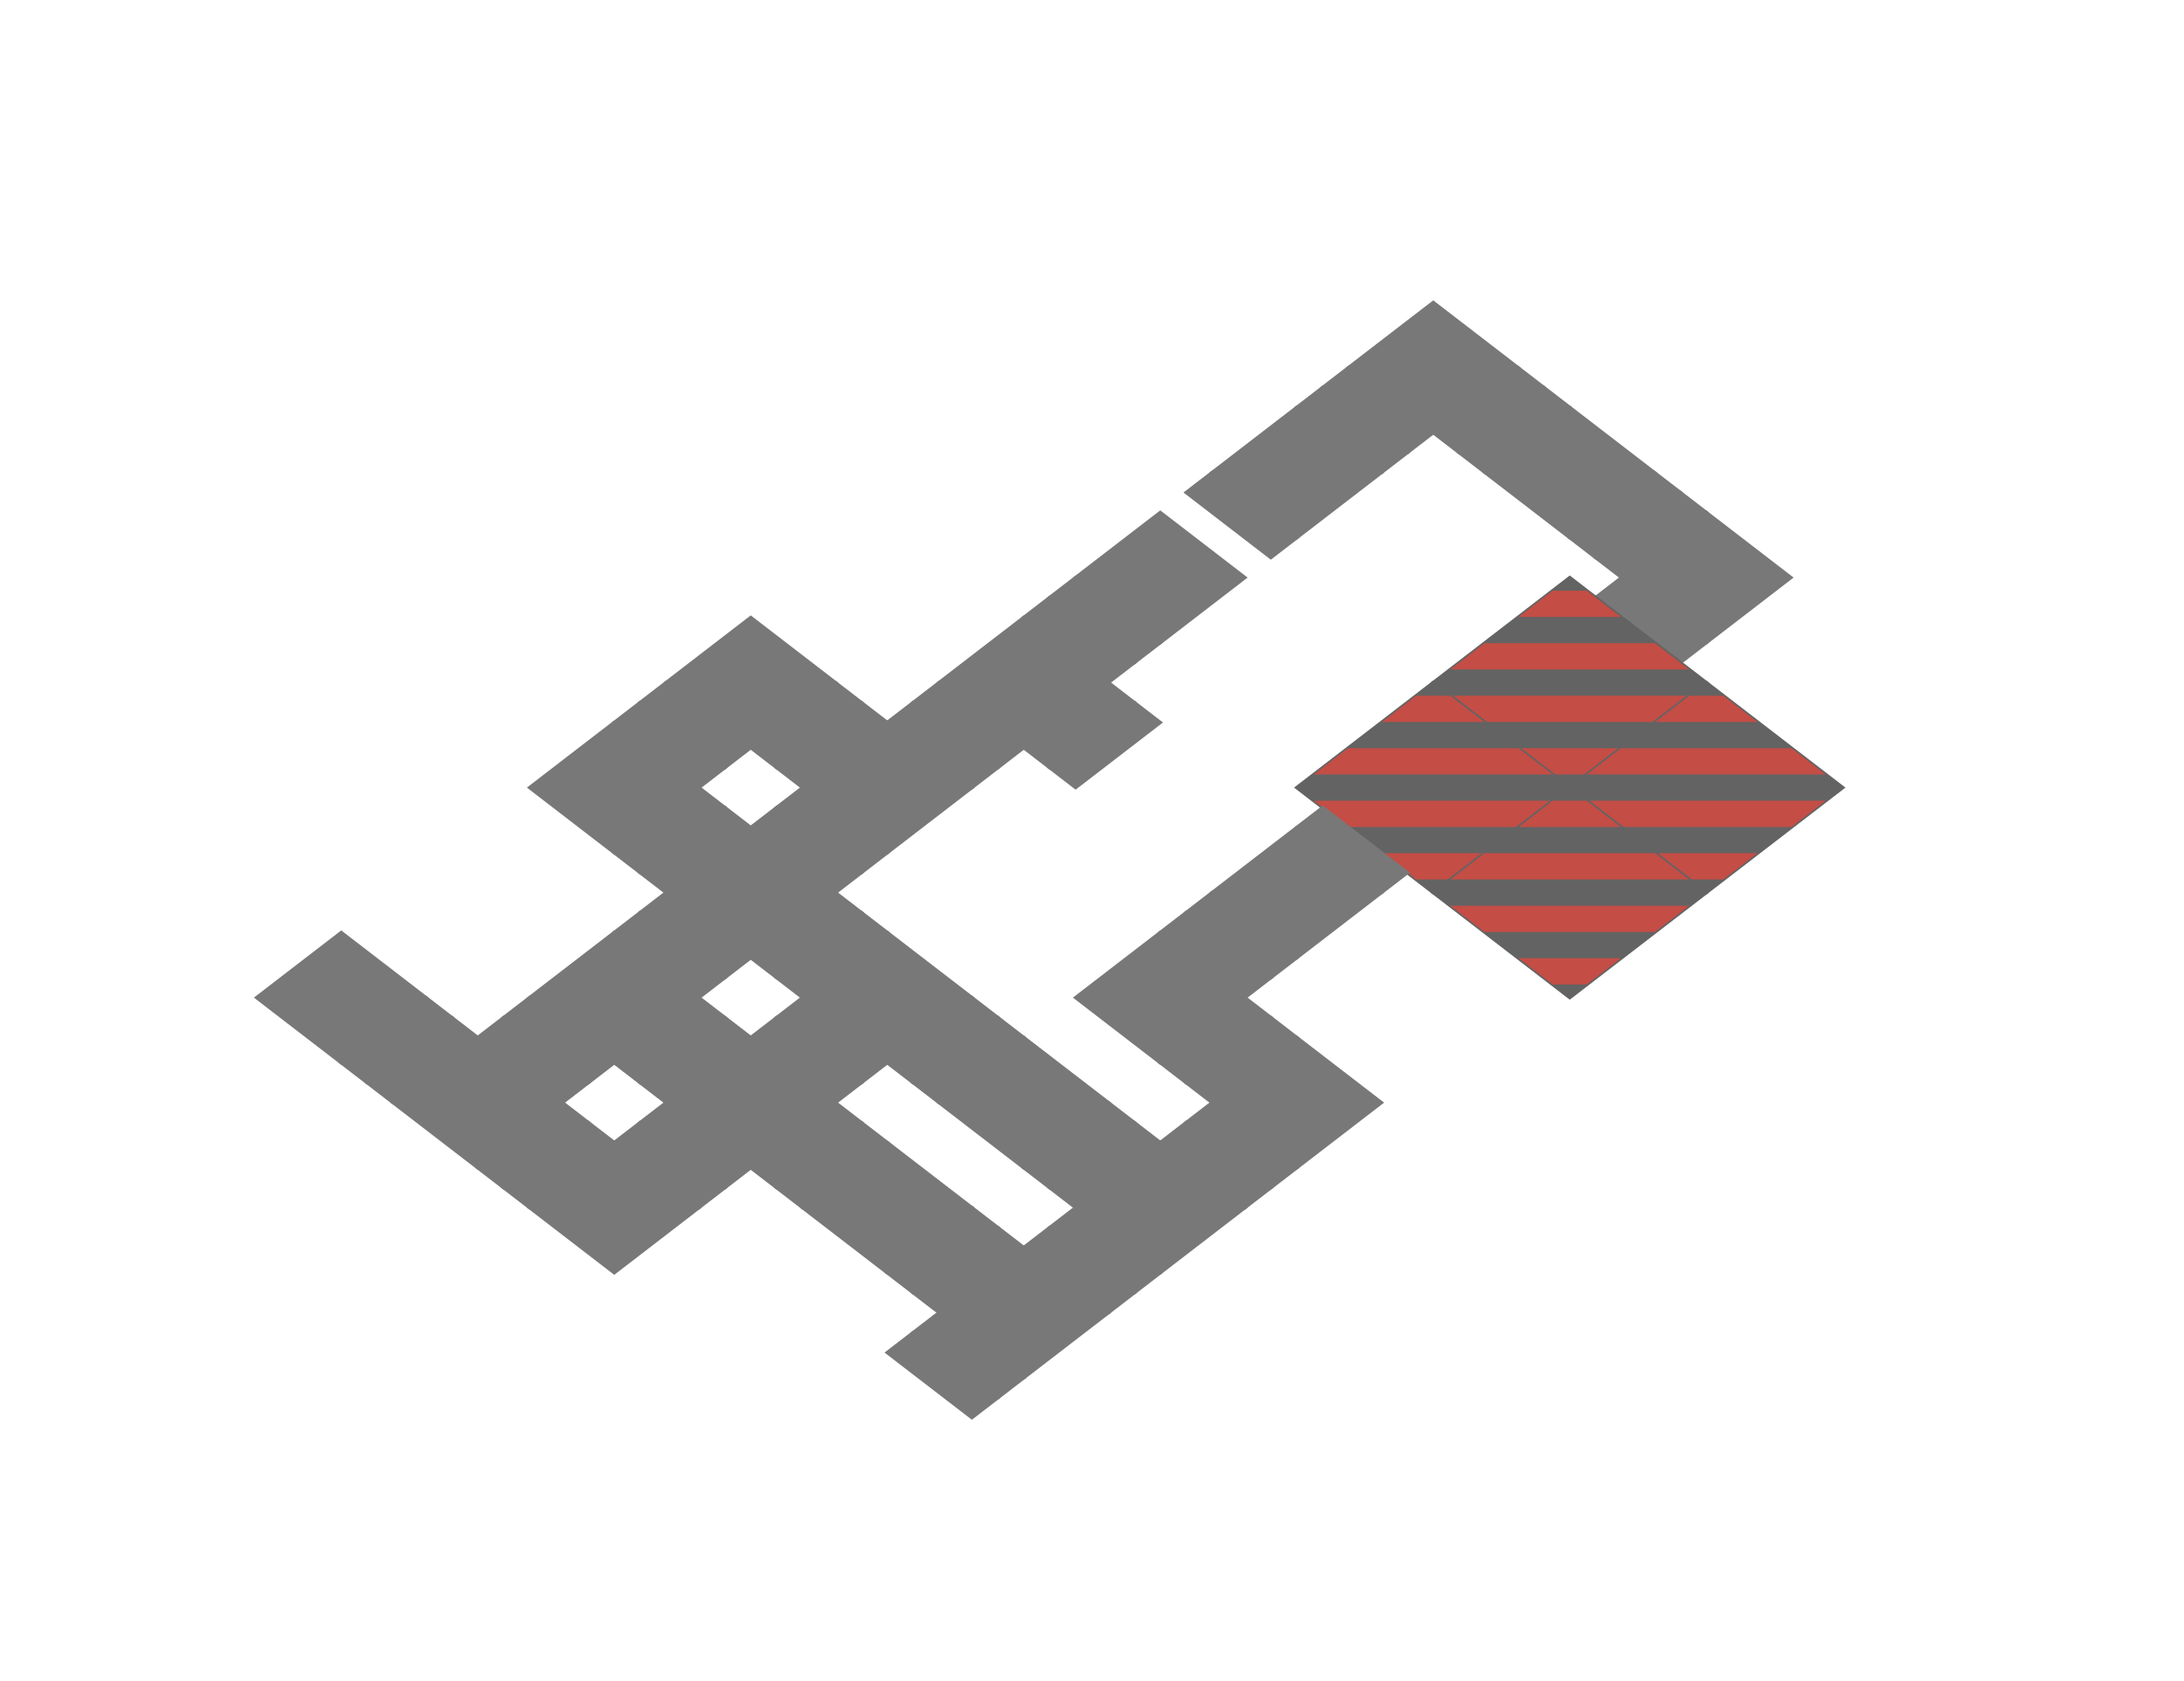
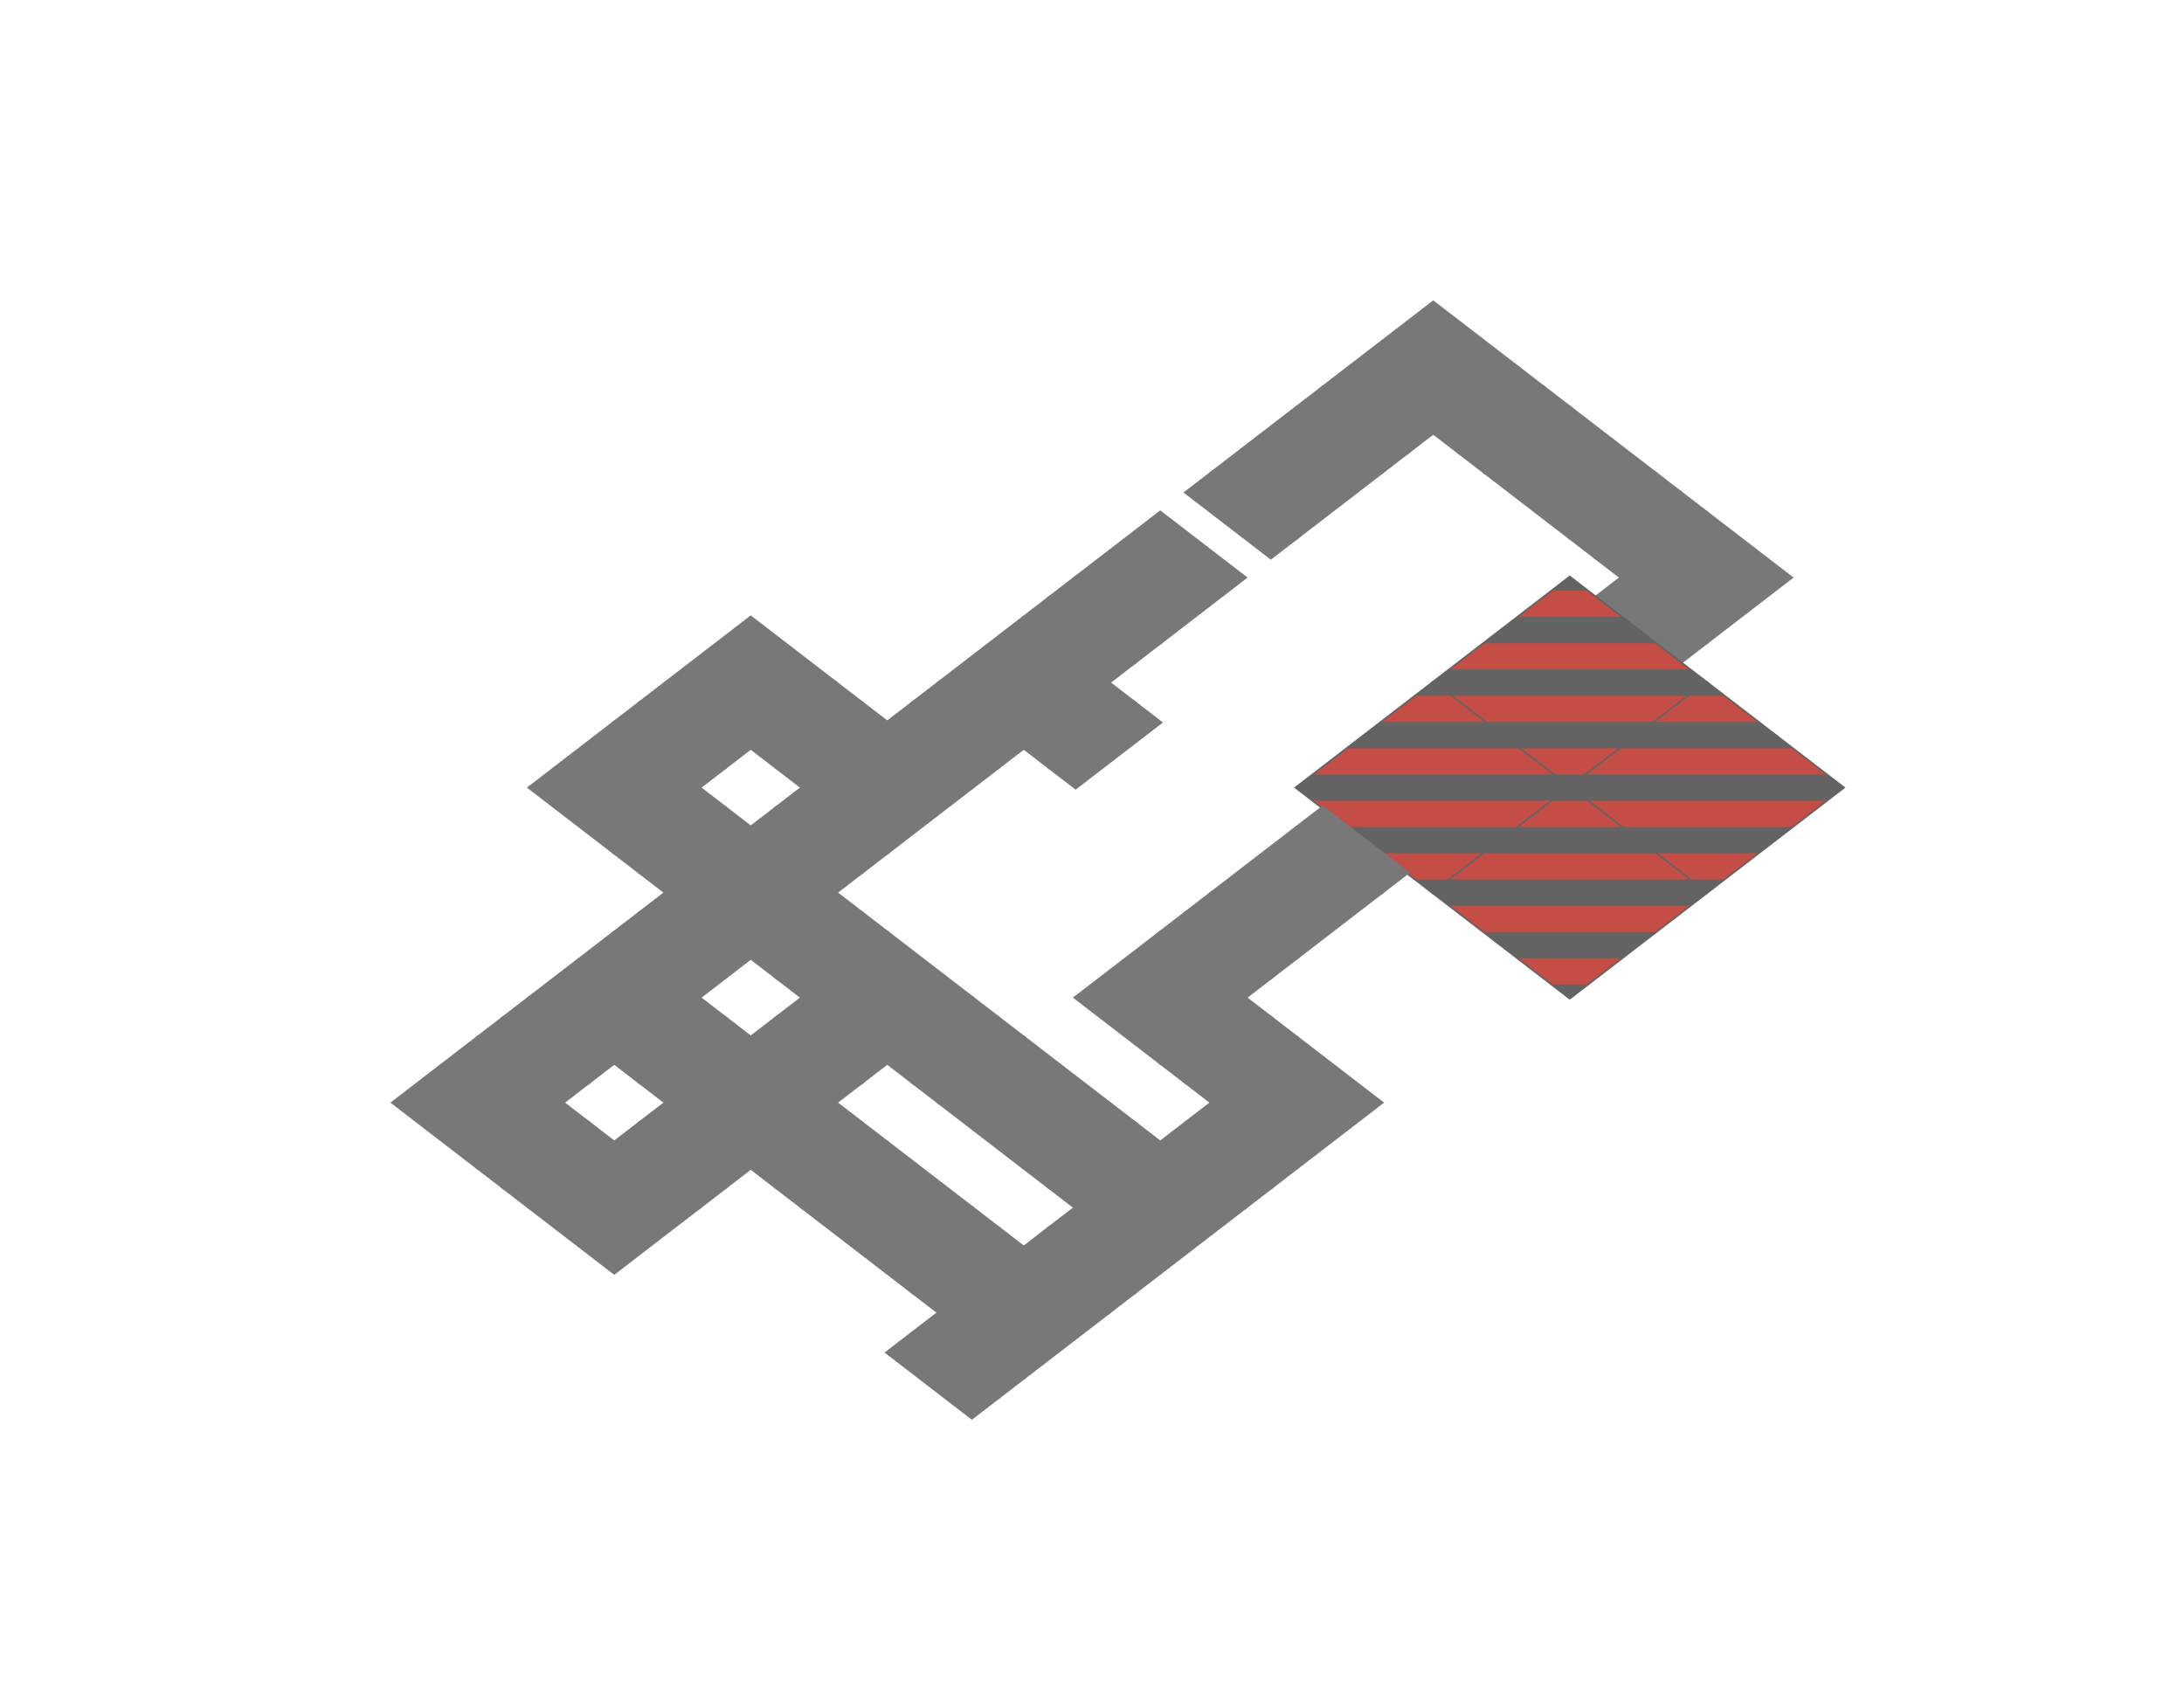
<svg xmlns="http://www.w3.org/2000/svg" width="183.444mm" height="141.111mm" viewBox="0 0 520 400" version="1.2" baseProfile="tiny">
  <defs>
</defs>
  <g fill="none" stroke="black" stroke-width="1" fill-rule="evenodd" stroke-linecap="square" stroke-linejoin="bevel">
    <g fill="none" stroke="#000000" stroke-opacity="1" stroke-width="1" stroke-linecap="square" stroke-linejoin="bevel" transform="matrix(1,0,0,1,0,0)" font-family="Sans Serif" font-size="9" font-weight="400" font-style="normal">
</g>
    <g fill="none" stroke="#000000" stroke-opacity="1" stroke-width="1" stroke-linecap="square" stroke-linejoin="bevel" transform="matrix(1,0,0,1,0,0)" font-family="Sans Serif" font-size="9" font-weight="400" font-style="normal">
</g>
    <g fill="#787878" fill-opacity="1" stroke="#000000" stroke-opacity="0" stroke-width="1" stroke-linecap="square" stroke-linejoin="bevel" transform="matrix(32.5,25,-32.5,25,341.25,62.5)" font-family="Sans Serif" font-size="9" font-weight="400" font-style="normal">
      <rect x="0.18" y="0.18" width="0.64" height="0.64" />
      <rect x="0.8" y="0.18" width="0.21" height="0.64" />
      <rect x="0.18" y="0.8" width="0.64" height="0.21" />
    </g>
    <g fill="none" stroke="#000000" stroke-opacity="1" stroke-width="1" stroke-linecap="square" stroke-linejoin="bevel" transform="matrix(1,0,0,1,0,0)" font-family="Sans Serif" font-size="9" font-weight="400" font-style="normal">
</g>
    <g fill="#787878" fill-opacity="1" stroke="#000000" stroke-opacity="0" stroke-width="1" stroke-linecap="square" stroke-linejoin="bevel" transform="matrix(32.5,25,-32.5,25,373.75,87.5)" font-family="Sans Serif" font-size="9" font-weight="400" font-style="normal">
      <rect x="0.18" y="0.18" width="0.64" height="0.64" />
      <rect x="0.8" y="0.18" width="0.21" height="0.64" />
      <rect x="-0.01" y="0.18" width="0.21" height="0.64" />
    </g>
    <g fill="none" stroke="#000000" stroke-opacity="1" stroke-width="1" stroke-linecap="square" stroke-linejoin="bevel" transform="matrix(1,0,0,1,0,0)" font-family="Sans Serif" font-size="9" font-weight="400" font-style="normal">
</g>
    <g fill="#787878" fill-opacity="1" stroke="#000000" stroke-opacity="0" stroke-width="1" stroke-linecap="square" stroke-linejoin="bevel" transform="matrix(32.5,25,-32.5,25,406.25,112.5)" font-family="Sans Serif" font-size="9" font-weight="400" font-style="normal">
      <rect x="0.18" y="0.18" width="0.64" height="0.64" />
      <rect x="0.18" y="0.8" width="0.64" height="0.21" />
      <rect x="-0.01" y="0.18" width="0.21" height="0.64" />
    </g>
    <g fill="none" stroke="#000000" stroke-opacity="1" stroke-width="1" stroke-linecap="square" stroke-linejoin="bevel" transform="matrix(1,0,0,1,0,0)" font-family="Sans Serif" font-size="9" font-weight="400" font-style="normal">
</g>
    <g fill="none" stroke="#000000" stroke-opacity="1" stroke-width="1" stroke-linecap="square" stroke-linejoin="bevel" transform="matrix(1,0,0,1,0,0)" font-family="Sans Serif" font-size="9" font-weight="400" font-style="normal">
</g>
    <g fill="none" stroke="#000000" stroke-opacity="1" stroke-width="1" stroke-linecap="square" stroke-linejoin="bevel" transform="matrix(1,0,0,1,0,0)" font-family="Sans Serif" font-size="9" font-weight="400" font-style="normal">
</g>
    <g fill="#787878" fill-opacity="1" stroke="#000000" stroke-opacity="0" stroke-width="1" stroke-linecap="square" stroke-linejoin="bevel" transform="matrix(32.5,25,-32.5,25,308.75,87.5)" font-family="Sans Serif" font-size="9" font-weight="400" font-style="normal">
      <rect x="0.18" y="0.18" width="0.64" height="0.64" />
      <rect x="0.18" y="-0.01" width="0.64" height="0.21" />
      <rect x="0.18" y="0.8" width="0.64" height="0.21" />
    </g>
    <g fill="none" stroke="#000000" stroke-opacity="1" stroke-width="1" stroke-linecap="square" stroke-linejoin="bevel" transform="matrix(1,0,0,1,0,0)" font-family="Sans Serif" font-size="9" font-weight="400" font-style="normal">
</g>
    <g fill="none" stroke="#000000" stroke-opacity="1" stroke-width="1" stroke-linecap="square" stroke-linejoin="bevel" transform="matrix(1,0,0,1,0,0)" font-family="Sans Serif" font-size="9" font-weight="400" font-style="normal">
</g>
    <g fill="#636363" fill-opacity="1" stroke="#000000" stroke-opacity="0" stroke-width="1" stroke-linecap="square" stroke-linejoin="bevel" transform="matrix(32.5,25,-32.5,25,373.75,137.5)" font-family="Sans Serif" font-size="9" font-weight="400" font-style="normal">
      <rect x="-0.01" y="-0.01" width="1.02" height="1.02" />
    </g>
    <g fill="#f44336" fill-opacity="0.667" stroke="#000000" stroke-opacity="0" stroke-width="1" stroke-linecap="square" stroke-linejoin="bevel" transform="matrix(32.5,25,-32.5,25,373.75,137.5)" font-family="Sans Serif" font-size="9" font-weight="400" font-style="normal">
      <path vector-effect="none" fill-rule="evenodd" d="M0.125,0 L0.375,0 L0,0.375 L0,0.125 L0.125,0" />
      <path vector-effect="none" fill-rule="evenodd" d="M0.625,0 L0.875,0 L0,0.875 L0,0.625 L0.625,0" />
      <path vector-effect="none" fill-rule="evenodd" d="M0.125,1 L0.375,1 L1,0.375 L1,0.125 L0.125,1" />
      <path vector-effect="none" fill-rule="evenodd" d="M0.625,1 L0.875,1 L1,0.875 L1,0.625 L0.625,1" />
    </g>
    <g fill="none" stroke="#000000" stroke-opacity="1" stroke-width="1" stroke-linecap="square" stroke-linejoin="bevel" transform="matrix(1,0,0,1,0,0)" font-family="Sans Serif" font-size="9" font-weight="400" font-style="normal">
</g>
    <g fill="#636363" fill-opacity="1" stroke="#000000" stroke-opacity="0" stroke-width="1" stroke-linecap="square" stroke-linejoin="bevel" transform="matrix(32.5,25,-32.5,25,406.25,162.5)" font-family="Sans Serif" font-size="9" font-weight="400" font-style="normal">
      <rect x="-0.01" y="-0.01" width="1.02" height="1.02" />
    </g>
    <g fill="#f44336" fill-opacity="0.667" stroke="#000000" stroke-opacity="0" stroke-width="1" stroke-linecap="square" stroke-linejoin="bevel" transform="matrix(32.5,25,-32.5,25,406.25,162.5)" font-family="Sans Serif" font-size="9" font-weight="400" font-style="normal">
      <path vector-effect="none" fill-rule="evenodd" d="M0.125,0 L0.375,0 L0,0.375 L0,0.125 L0.125,0" />
      <path vector-effect="none" fill-rule="evenodd" d="M0.625,0 L0.875,0 L0,0.875 L0,0.625 L0.625,0" />
      <path vector-effect="none" fill-rule="evenodd" d="M0.125,1 L0.375,1 L1,0.375 L1,0.125 L0.125,1" />
      <path vector-effect="none" fill-rule="evenodd" d="M0.625,1 L0.875,1 L1,0.875 L1,0.625 L0.625,1" />
    </g>
    <g fill="none" stroke="#000000" stroke-opacity="1" stroke-width="1" stroke-linecap="square" stroke-linejoin="bevel" transform="matrix(1,0,0,1,0,0)" font-family="Sans Serif" font-size="9" font-weight="400" font-style="normal">
</g>
    <g fill="none" stroke="#000000" stroke-opacity="1" stroke-width="1" stroke-linecap="square" stroke-linejoin="bevel" transform="matrix(1,0,0,1,0,0)" font-family="Sans Serif" font-size="9" font-weight="400" font-style="normal">
</g>
    <g fill="#787878" fill-opacity="1" stroke="#000000" stroke-opacity="0" stroke-width="1" stroke-linecap="square" stroke-linejoin="bevel" transform="matrix(32.5,25,-32.5,25,276.25,112.5)" font-family="Sans Serif" font-size="9" font-weight="400" font-style="normal">
      <rect x="0.18" y="0.18" width="0.64" height="0.64" />
      <rect x="0.18" y="0.8" width="0.64" height="0.21" />
    </g>
    <g fill="none" stroke="#000000" stroke-opacity="1" stroke-width="1" stroke-linecap="square" stroke-linejoin="bevel" transform="matrix(1,0,0,1,0,0)" font-family="Sans Serif" font-size="9" font-weight="400" font-style="normal">
</g>
    <g fill="none" stroke="#000000" stroke-opacity="1" stroke-width="1" stroke-linecap="square" stroke-linejoin="bevel" transform="matrix(1,0,0,1,0,0)" font-family="Sans Serif" font-size="9" font-weight="400" font-style="normal">
</g>
    <g fill="#636363" fill-opacity="1" stroke="#000000" stroke-opacity="0" stroke-width="1" stroke-linecap="square" stroke-linejoin="bevel" transform="matrix(32.5,25,-32.5,25,341.25,162.5)" font-family="Sans Serif" font-size="9" font-weight="400" font-style="normal">
      <rect x="-0.01" y="-0.01" width="1.02" height="1.02" />
    </g>
    <g fill="#f44336" fill-opacity="0.667" stroke="#000000" stroke-opacity="0" stroke-width="1" stroke-linecap="square" stroke-linejoin="bevel" transform="matrix(32.5,25,-32.5,25,341.25,162.5)" font-family="Sans Serif" font-size="9" font-weight="400" font-style="normal">
      <path vector-effect="none" fill-rule="evenodd" d="M0.125,0 L0.375,0 L0,0.375 L0,0.125 L0.125,0" />
      <path vector-effect="none" fill-rule="evenodd" d="M0.625,0 L0.875,0 L0,0.875 L0,0.625 L0.625,0" />
      <path vector-effect="none" fill-rule="evenodd" d="M0.125,1 L0.375,1 L1,0.375 L1,0.125 L0.125,1" />
      <path vector-effect="none" fill-rule="evenodd" d="M0.625,1 L0.875,1 L1,0.875 L1,0.625 L0.625,1" />
    </g>
    <g fill="none" stroke="#000000" stroke-opacity="1" stroke-width="1" stroke-linecap="square" stroke-linejoin="bevel" transform="matrix(1,0,0,1,0,0)" font-family="Sans Serif" font-size="9" font-weight="400" font-style="normal">
</g>
    <g fill="#636363" fill-opacity="1" stroke="#000000" stroke-opacity="0" stroke-width="1" stroke-linecap="square" stroke-linejoin="bevel" transform="matrix(32.5,25,-32.5,25,373.75,187.5)" font-family="Sans Serif" font-size="9" font-weight="400" font-style="normal">
      <rect x="-0.01" y="-0.01" width="1.02" height="1.02" />
    </g>
    <g fill="#f44336" fill-opacity="0.667" stroke="#000000" stroke-opacity="0" stroke-width="1" stroke-linecap="square" stroke-linejoin="bevel" transform="matrix(32.5,25,-32.5,25,373.75,187.5)" font-family="Sans Serif" font-size="9" font-weight="400" font-style="normal">
      <path vector-effect="none" fill-rule="evenodd" d="M0.125,0 L0.375,0 L0,0.375 L0,0.125 L0.125,0" />
      <path vector-effect="none" fill-rule="evenodd" d="M0.625,0 L0.875,0 L0,0.875 L0,0.625 L0.625,0" />
      <path vector-effect="none" fill-rule="evenodd" d="M0.125,1 L0.375,1 L1,0.375 L1,0.125 L0.125,1" />
      <path vector-effect="none" fill-rule="evenodd" d="M0.625,1 L0.875,1 L1,0.875 L1,0.625 L0.625,1" />
    </g>
    <g fill="none" stroke="#000000" stroke-opacity="1" stroke-width="1" stroke-linecap="square" stroke-linejoin="bevel" transform="matrix(1,0,0,1,0,0)" font-family="Sans Serif" font-size="9" font-weight="400" font-style="normal">
</g>
    <g fill="none" stroke="#000000" stroke-opacity="1" stroke-width="1" stroke-linecap="square" stroke-linejoin="bevel" transform="matrix(1,0,0,1,0,0)" font-family="Sans Serif" font-size="9" font-weight="400" font-style="normal">
</g>
    <g fill="#787878" fill-opacity="1" stroke="#000000" stroke-opacity="0" stroke-width="1" stroke-linecap="square" stroke-linejoin="bevel" transform="matrix(32.5,25,-32.5,25,243.75,137.5)" font-family="Sans Serif" font-size="9" font-weight="400" font-style="normal">
      <rect x="0.18" y="0.18" width="0.64" height="0.64" />
      <rect x="0.18" y="-0.01" width="0.64" height="0.21" />
      <rect x="0.8" y="0.18" width="0.21" height="0.64" />
      <rect x="0.18" y="0.8" width="0.64" height="0.21" />
    </g>
    <g fill="none" stroke="#000000" stroke-opacity="1" stroke-width="1" stroke-linecap="square" stroke-linejoin="bevel" transform="matrix(1,0,0,1,0,0)" font-family="Sans Serif" font-size="9" font-weight="400" font-style="normal">
</g>
    <g fill="#787878" fill-opacity="1" stroke="#000000" stroke-opacity="0" stroke-width="1" stroke-linecap="square" stroke-linejoin="bevel" transform="matrix(32.5,25,-32.5,25,276.25,162.5)" font-family="Sans Serif" font-size="9" font-weight="400" font-style="normal">
      <rect x="-0.01" y="0.18" width="0.21" height="0.64" />
    </g>
    <g fill="none" stroke="#000000" stroke-opacity="1" stroke-width="1" stroke-linecap="square" stroke-linejoin="bevel" transform="matrix(1,0,0,1,0,0)" font-family="Sans Serif" font-size="9" font-weight="400" font-style="normal">
</g>
    <g fill="#787878" fill-opacity="1" stroke="#000000" stroke-opacity="0" stroke-width="1" stroke-linecap="square" stroke-linejoin="bevel" transform="matrix(32.5,25,-32.5,25,308.75,187.5)" font-family="Sans Serif" font-size="9" font-weight="400" font-style="normal">
      <rect x="0.18" y="0.18" width="0.64" height="0.64" />
      <rect x="0.18" y="-0.01" width="0.64" height="0.21" />
      <rect x="0.18" y="0.8" width="0.64" height="0.21" />
    </g>
    <g fill="none" stroke="#000000" stroke-opacity="1" stroke-width="1" stroke-linecap="square" stroke-linejoin="bevel" transform="matrix(1,0,0,1,0,0)" font-family="Sans Serif" font-size="9" font-weight="400" font-style="normal">
</g>
    <g fill="none" stroke="#000000" stroke-opacity="1" stroke-width="1" stroke-linecap="square" stroke-linejoin="bevel" transform="matrix(1,0,0,1,0,0)" font-family="Sans Serif" font-size="9" font-weight="400" font-style="normal">
</g>
    <g fill="#787878" fill-opacity="1" stroke="#000000" stroke-opacity="0" stroke-width="1" stroke-linecap="square" stroke-linejoin="bevel" transform="matrix(32.5,25,-32.5,25,178.75,137.5)" font-family="Sans Serif" font-size="9" font-weight="400" font-style="normal">
      <rect x="0.18" y="0.18" width="0.64" height="0.64" />
      <rect x="0.8" y="0.18" width="0.21" height="0.64" />
      <rect x="0.18" y="0.8" width="0.64" height="0.21" />
    </g>
    <g fill="none" stroke="#000000" stroke-opacity="1" stroke-width="1" stroke-linecap="square" stroke-linejoin="bevel" transform="matrix(1,0,0,1,0,0)" font-family="Sans Serif" font-size="9" font-weight="400" font-style="normal">
</g>
    <g fill="#787878" fill-opacity="1" stroke="#000000" stroke-opacity="0" stroke-width="1" stroke-linecap="square" stroke-linejoin="bevel" transform="matrix(32.5,25,-32.5,25,211.25,162.5)" font-family="Sans Serif" font-size="9" font-weight="400" font-style="normal">
      <rect x="0.18" y="0.18" width="0.64" height="0.64" />
      <rect x="0.18" y="-0.01" width="0.64" height="0.21" />
      <rect x="0.18" y="0.8" width="0.64" height="0.21" />
      <rect x="-0.01" y="0.18" width="0.21" height="0.64" />
    </g>
    <g fill="none" stroke="#000000" stroke-opacity="1" stroke-width="1" stroke-linecap="square" stroke-linejoin="bevel" transform="matrix(1,0,0,1,0,0)" font-family="Sans Serif" font-size="9" font-weight="400" font-style="normal">
</g>
    <g fill="none" stroke="#000000" stroke-opacity="1" stroke-width="1" stroke-linecap="square" stroke-linejoin="bevel" transform="matrix(1,0,0,1,0,0)" font-family="Sans Serif" font-size="9" font-weight="400" font-style="normal">
</g>
    <g fill="#787878" fill-opacity="1" stroke="#000000" stroke-opacity="0" stroke-width="1" stroke-linecap="square" stroke-linejoin="bevel" transform="matrix(32.5,25,-32.5,25,276.25,212.5)" font-family="Sans Serif" font-size="9" font-weight="400" font-style="normal">
      <rect x="0.18" y="0.18" width="0.64" height="0.64" />
      <rect x="0.18" y="-0.01" width="0.64" height="0.21" />
      <rect x="0.8" y="0.18" width="0.21" height="0.64" />
    </g>
    <g fill="none" stroke="#000000" stroke-opacity="1" stroke-width="1" stroke-linecap="square" stroke-linejoin="bevel" transform="matrix(1,0,0,1,0,0)" font-family="Sans Serif" font-size="9" font-weight="400" font-style="normal">
</g>
    <g fill="#787878" fill-opacity="1" stroke="#000000" stroke-opacity="0" stroke-width="1" stroke-linecap="square" stroke-linejoin="bevel" transform="matrix(32.5,25,-32.5,25,308.75,237.5)" font-family="Sans Serif" font-size="9" font-weight="400" font-style="normal">
      <rect x="0.18" y="0.18" width="0.64" height="0.64" />
      <rect x="0.18" y="0.8" width="0.64" height="0.21" />
      <rect x="-0.01" y="0.18" width="0.21" height="0.64" />
    </g>
    <g fill="none" stroke="#000000" stroke-opacity="1" stroke-width="1" stroke-linecap="square" stroke-linejoin="bevel" transform="matrix(1,0,0,1,0,0)" font-family="Sans Serif" font-size="9" font-weight="400" font-style="normal">
</g>
    <g fill="#787878" fill-opacity="1" stroke="#000000" stroke-opacity="0" stroke-width="1" stroke-linecap="square" stroke-linejoin="bevel" transform="matrix(32.5,25,-32.5,25,146.25,162.5)" font-family="Sans Serif" font-size="9" font-weight="400" font-style="normal">
      <rect x="0.18" y="0.18" width="0.64" height="0.64" />
      <rect x="0.18" y="-0.01" width="0.64" height="0.21" />
      <rect x="0.8" y="0.18" width="0.21" height="0.64" />
    </g>
    <g fill="none" stroke="#000000" stroke-opacity="1" stroke-width="1" stroke-linecap="square" stroke-linejoin="bevel" transform="matrix(1,0,0,1,0,0)" font-family="Sans Serif" font-size="9" font-weight="400" font-style="normal">
</g>
    <g fill="#787878" fill-opacity="1" stroke="#000000" stroke-opacity="0" stroke-width="1" stroke-linecap="square" stroke-linejoin="bevel" transform="matrix(32.5,25,-32.5,25,178.75,187.5)" font-family="Sans Serif" font-size="9" font-weight="400" font-style="normal">
      <rect x="0.18" y="0.18" width="0.64" height="0.64" />
      <rect x="0.18" y="-0.01" width="0.64" height="0.21" />
      <rect x="0.8" y="0.18" width="0.21" height="0.64" />
      <rect x="0.18" y="0.8" width="0.64" height="0.21" />
      <rect x="-0.01" y="0.18" width="0.21" height="0.64" />
    </g>
    <g fill="none" stroke="#000000" stroke-opacity="1" stroke-width="1" stroke-linecap="square" stroke-linejoin="bevel" transform="matrix(1,0,0,1,0,0)" font-family="Sans Serif" font-size="9" font-weight="400" font-style="normal">
</g>
    <g fill="#787878" fill-opacity="1" stroke="#000000" stroke-opacity="0" stroke-width="1" stroke-linecap="square" stroke-linejoin="bevel" transform="matrix(32.5,25,-32.5,25,211.25,212.5)" font-family="Sans Serif" font-size="9" font-weight="400" font-style="normal">
      <rect x="0.18" y="0.18" width="0.64" height="0.64" />
      <rect x="0.8" y="0.18" width="0.21" height="0.64" />
      <rect x="0.18" y="0.8" width="0.64" height="0.21" />
      <rect x="-0.01" y="0.18" width="0.21" height="0.64" />
    </g>
    <g fill="none" stroke="#000000" stroke-opacity="1" stroke-width="1" stroke-linecap="square" stroke-linejoin="bevel" transform="matrix(1,0,0,1,0,0)" font-family="Sans Serif" font-size="9" font-weight="400" font-style="normal">
</g>
    <g fill="#787878" fill-opacity="1" stroke="#000000" stroke-opacity="0" stroke-width="1" stroke-linecap="square" stroke-linejoin="bevel" transform="matrix(32.5,25,-32.5,25,243.75,237.5)" font-family="Sans Serif" font-size="9" font-weight="400" font-style="normal">
      <rect x="0.18" y="0.18" width="0.64" height="0.64" />
      <rect x="0.8" y="0.18" width="0.21" height="0.64" />
      <rect x="-0.01" y="0.18" width="0.21" height="0.64" />
    </g>
    <g fill="none" stroke="#000000" stroke-opacity="1" stroke-width="1" stroke-linecap="square" stroke-linejoin="bevel" transform="matrix(1,0,0,1,0,0)" font-family="Sans Serif" font-size="9" font-weight="400" font-style="normal">
</g>
    <g fill="#787878" fill-opacity="1" stroke="#000000" stroke-opacity="0" stroke-width="1" stroke-linecap="square" stroke-linejoin="bevel" transform="matrix(32.5,25,-32.5,25,276.25,262.5)" font-family="Sans Serif" font-size="9" font-weight="400" font-style="normal">
      <rect x="0.18" y="0.18" width="0.64" height="0.64" />
      <rect x="0.18" y="-0.01" width="0.64" height="0.21" />
      <rect x="0.18" y="0.8" width="0.64" height="0.21" />
      <rect x="-0.01" y="0.18" width="0.21" height="0.64" />
    </g>
    <g fill="none" stroke="#000000" stroke-opacity="1" stroke-width="1" stroke-linecap="square" stroke-linejoin="bevel" transform="matrix(1,0,0,1,0,0)" font-family="Sans Serif" font-size="9" font-weight="400" font-style="normal">
</g>
    <g fill="none" stroke="#000000" stroke-opacity="1" stroke-width="1" stroke-linecap="square" stroke-linejoin="bevel" transform="matrix(1,0,0,1,0,0)" font-family="Sans Serif" font-size="9" font-weight="400" font-style="normal">
</g>
    <g fill="#787878" fill-opacity="1" stroke="#000000" stroke-opacity="0" stroke-width="1" stroke-linecap="square" stroke-linejoin="bevel" transform="matrix(32.5,25,-32.5,25,146.25,212.5)" font-family="Sans Serif" font-size="9" font-weight="400" font-style="normal">
      <rect x="0.18" y="0.18" width="0.64" height="0.64" />
      <rect x="0.18" y="-0.01" width="0.64" height="0.21" />
      <rect x="0.8" y="0.18" width="0.21" height="0.64" />
      <rect x="0.18" y="0.8" width="0.64" height="0.21" />
    </g>
    <g fill="none" stroke="#000000" stroke-opacity="1" stroke-width="1" stroke-linecap="square" stroke-linejoin="bevel" transform="matrix(1,0,0,1,0,0)" font-family="Sans Serif" font-size="9" font-weight="400" font-style="normal">
</g>
    <g fill="#787878" fill-opacity="1" stroke="#000000" stroke-opacity="0" stroke-width="1" stroke-linecap="square" stroke-linejoin="bevel" transform="matrix(32.5,25,-32.5,25,178.75,237.5)" font-family="Sans Serif" font-size="9" font-weight="400" font-style="normal">
      <rect x="0.18" y="0.18" width="0.64" height="0.64" />
      <rect x="0.18" y="-0.01" width="0.64" height="0.21" />
      <rect x="0.8" y="0.18" width="0.21" height="0.64" />
      <rect x="0.18" y="0.8" width="0.64" height="0.21" />
      <rect x="-0.01" y="0.18" width="0.21" height="0.64" />
    </g>
    <g fill="none" stroke="#000000" stroke-opacity="1" stroke-width="1" stroke-linecap="square" stroke-linejoin="bevel" transform="matrix(1,0,0,1,0,0)" font-family="Sans Serif" font-size="9" font-weight="400" font-style="normal">
</g>
    <g fill="#787878" fill-opacity="1" stroke="#000000" stroke-opacity="0" stroke-width="1" stroke-linecap="square" stroke-linejoin="bevel" transform="matrix(32.5,25,-32.5,25,211.25,262.5)" font-family="Sans Serif" font-size="9" font-weight="400" font-style="normal">
      <rect x="0.18" y="0.18" width="0.64" height="0.64" />
      <rect x="0.8" y="0.18" width="0.21" height="0.64" />
      <rect x="-0.01" y="0.18" width="0.21" height="0.64" />
    </g>
    <g fill="none" stroke="#000000" stroke-opacity="1" stroke-width="1" stroke-linecap="square" stroke-linejoin="bevel" transform="matrix(1,0,0,1,0,0)" font-family="Sans Serif" font-size="9" font-weight="400" font-style="normal">
</g>
    <g fill="#787878" fill-opacity="1" stroke="#000000" stroke-opacity="0" stroke-width="1" stroke-linecap="square" stroke-linejoin="bevel" transform="matrix(32.5,25,-32.5,25,243.75,287.5)" font-family="Sans Serif" font-size="9" font-weight="400" font-style="normal">
      <rect x="0.18" y="0.18" width="0.64" height="0.64" />
      <rect x="0.18" y="-0.01" width="0.64" height="0.21" />
      <rect x="0.18" y="0.8" width="0.64" height="0.21" />
      <rect x="-0.01" y="0.18" width="0.21" height="0.64" />
    </g>
    <g fill="none" stroke="#000000" stroke-opacity="1" stroke-width="1" stroke-linecap="square" stroke-linejoin="bevel" transform="matrix(1,0,0,1,0,0)" font-family="Sans Serif" font-size="9" font-weight="400" font-style="normal">
</g>
-     <g fill="#787878" fill-opacity="1" stroke="#000000" stroke-opacity="0" stroke-width="1" stroke-linecap="square" stroke-linejoin="bevel" transform="matrix(32.5,25,-32.5,25,81.25,212.5)" font-family="Sans Serif" font-size="9" font-weight="400" font-style="normal">
-       <rect x="0.18" y="0.18" width="0.64" height="0.64" />
-       <rect x="0.8" y="0.18" width="0.21" height="0.64" />
-     </g>
    <g fill="none" stroke="#000000" stroke-opacity="1" stroke-width="1" stroke-linecap="square" stroke-linejoin="bevel" transform="matrix(1,0,0,1,0,0)" font-family="Sans Serif" font-size="9" font-weight="400" font-style="normal">
</g>
    <g fill="#787878" fill-opacity="1" stroke="#000000" stroke-opacity="0" stroke-width="1" stroke-linecap="square" stroke-linejoin="bevel" transform="matrix(32.5,25,-32.5,25,113.75,237.5)" font-family="Sans Serif" font-size="9" font-weight="400" font-style="normal">
      <rect x="0.18" y="0.18" width="0.64" height="0.64" />
      <rect x="0.18" y="-0.01" width="0.64" height="0.21" />
      <rect x="0.8" y="0.18" width="0.21" height="0.64" />
-       <rect x="-0.01" y="0.18" width="0.21" height="0.64" />
    </g>
    <g fill="none" stroke="#000000" stroke-opacity="1" stroke-width="1" stroke-linecap="square" stroke-linejoin="bevel" transform="matrix(1,0,0,1,0,0)" font-family="Sans Serif" font-size="9" font-weight="400" font-style="normal">
</g>
    <g fill="#787878" fill-opacity="1" stroke="#000000" stroke-opacity="0" stroke-width="1" stroke-linecap="square" stroke-linejoin="bevel" transform="matrix(32.5,25,-32.5,25,146.25,262.5)" font-family="Sans Serif" font-size="9" font-weight="400" font-style="normal">
      <rect x="0.18" y="0.18" width="0.64" height="0.64" />
      <rect x="0.18" y="-0.01" width="0.64" height="0.21" />
      <rect x="-0.01" y="0.18" width="0.21" height="0.64" />
    </g>
    <g fill="none" stroke="#000000" stroke-opacity="1" stroke-width="1" stroke-linecap="square" stroke-linejoin="bevel" transform="matrix(1,0,0,1,0,0)" font-family="Sans Serif" font-size="9" font-weight="400" font-style="normal">
</g>
    <g fill="none" stroke="#000000" stroke-opacity="1" stroke-width="1" stroke-linecap="square" stroke-linejoin="bevel" transform="matrix(1,0,0,1,0,0)" font-family="Sans Serif" font-size="9" font-weight="400" font-style="normal">
</g>
    <g fill="#787878" fill-opacity="1" stroke="#000000" stroke-opacity="0" stroke-width="1" stroke-linecap="square" stroke-linejoin="bevel" transform="matrix(32.5,25,-32.5,25,211.25,312.5)" font-family="Sans Serif" font-size="9" font-weight="400" font-style="normal">
      <rect x="0.18" y="-0.01" width="0.64" height="0.21" />
    </g>
    <g fill="none" stroke="#000000" stroke-opacity="1" stroke-width="1" stroke-linecap="square" stroke-linejoin="bevel" transform="matrix(1,0,0,1,0,0)" font-family="Sans Serif" font-size="9" font-weight="400" font-style="normal">
</g>
  </g>
</svg>
